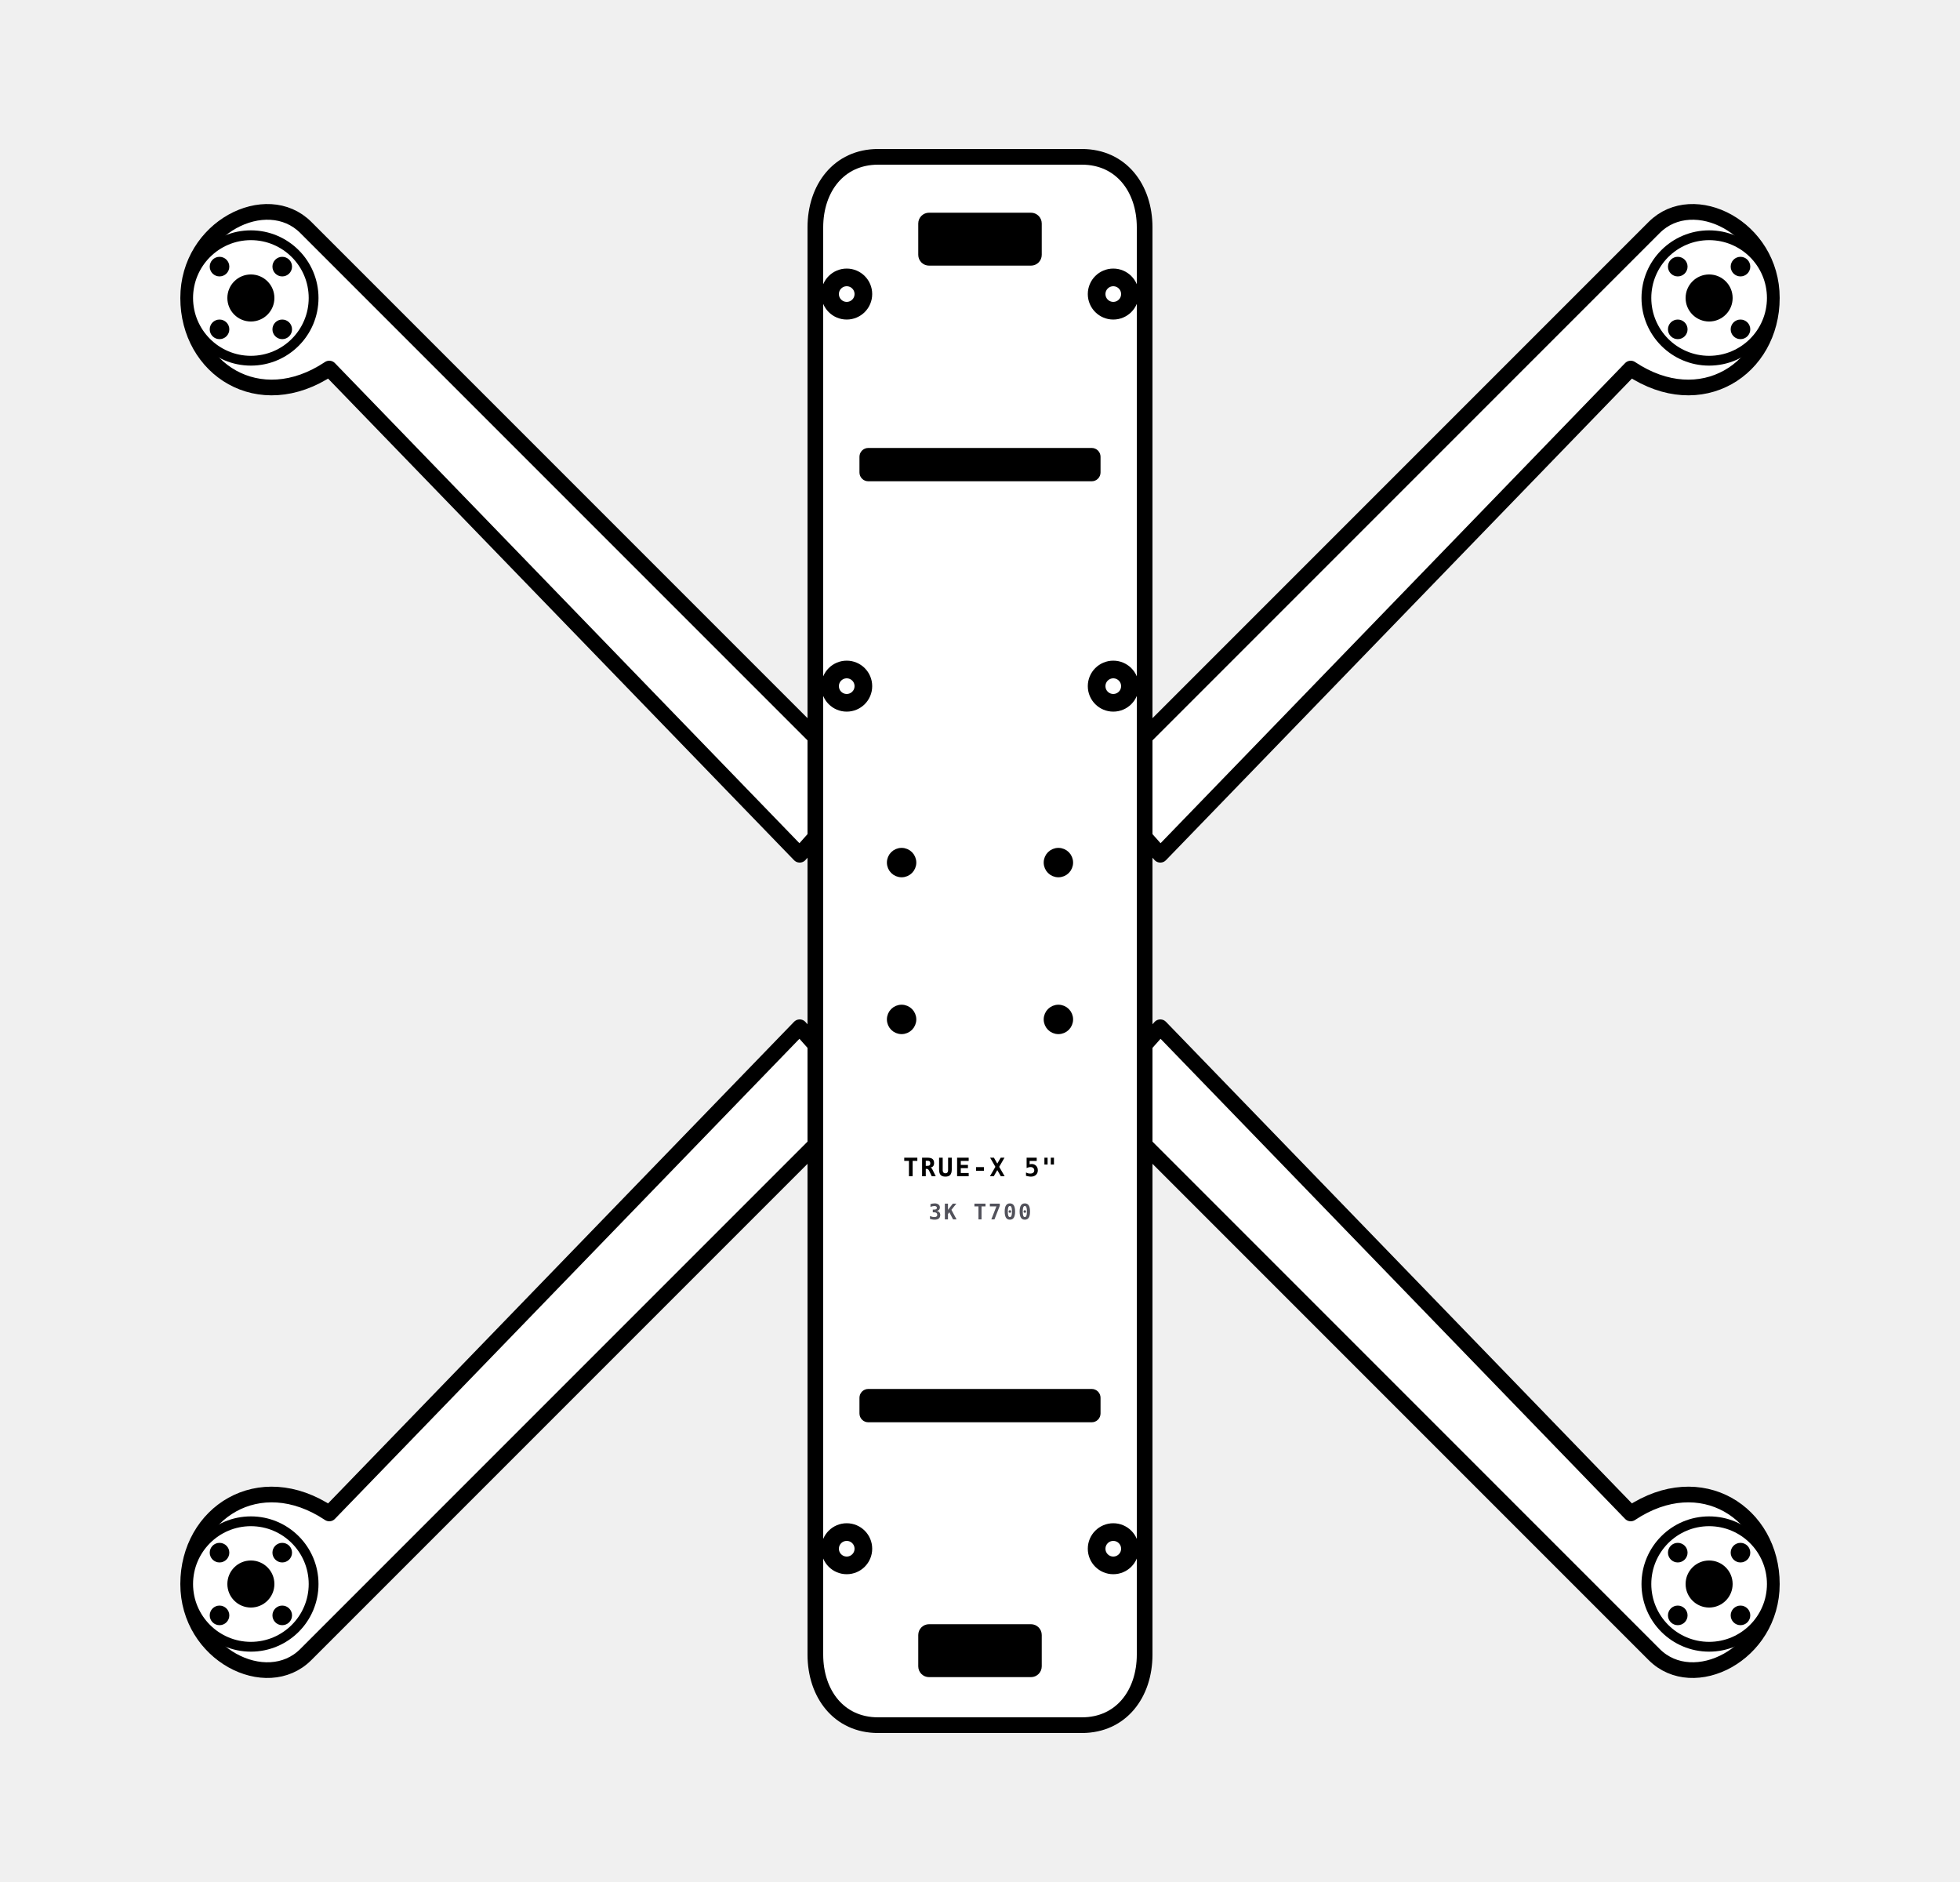
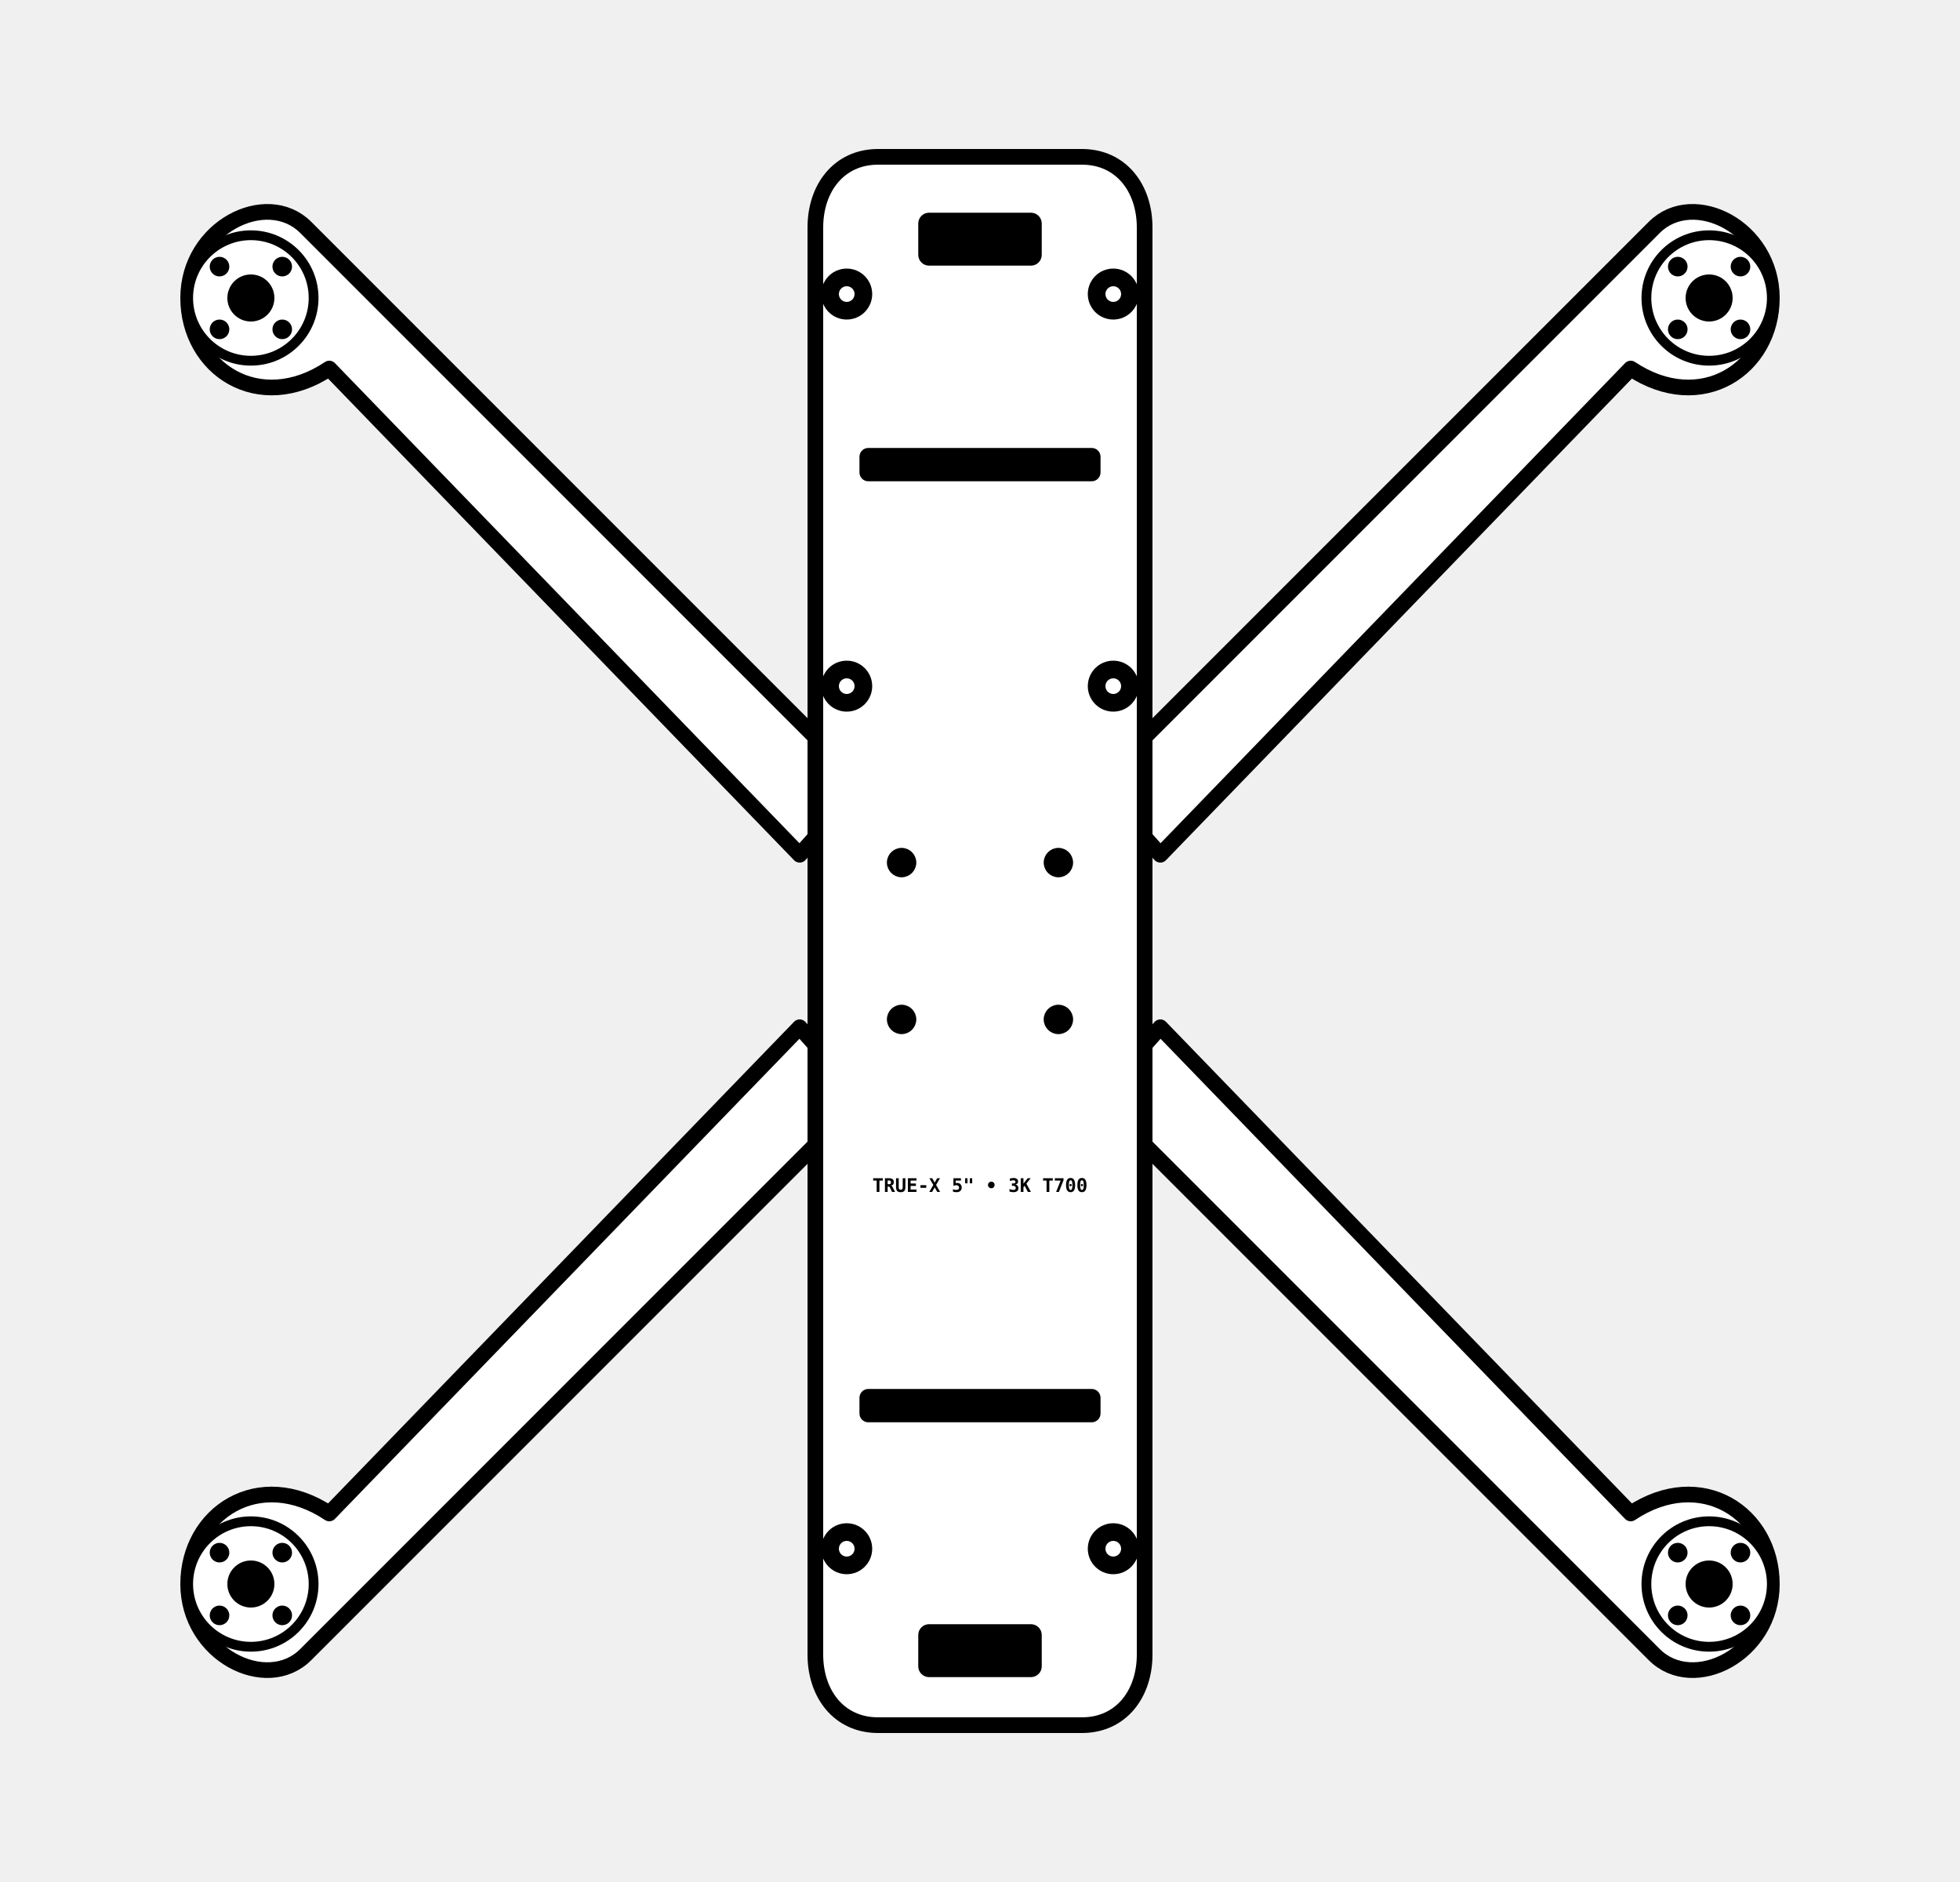
<svg xmlns="http://www.w3.org/2000/svg" viewBox="0 0 500 480" width="500" height="480">
  <g id="frame-top-view">
    <path d="M 220 200 L 78 58 C 68 48, 48 58, 48 76 C 48 94, 66 106, 84 94 L 204 218 Z" fill="#ffffff" stroke="#000000" stroke-width="4" stroke-linejoin="round" />
    <path d="M 280 200 L 422 58 C 432 48, 452 58, 452 76 C 452 94, 434 106, 416 94 L 296 218 Z" fill="#ffffff" stroke="#000000" stroke-width="4" stroke-linejoin="round" />
    <path d="M 204 262 L 84 386 C 66 374, 48 386, 48 404 C 48 422, 68 432, 78 422 L 220 280 Z" fill="#ffffff" stroke="#000000" stroke-width="4" stroke-linejoin="round" />
    <path d="M 296 262 L 416 386 C 434 374, 452 386, 452 404 C 452 422, 432 432, 422 422 L 280 280 Z" fill="#ffffff" stroke="#000000" stroke-width="4" stroke-linejoin="round" />
    <g transform="translate(64, 76)">
      <circle cx="0" cy="0" r="16" fill="#ffffff" stroke="#000000" stroke-width="2.5" />
      <circle cx="0" cy="0" r="6" fill="#000000" />
      <circle cx="-8" cy="-8" r="2.5" fill="#000000" />
      <circle cx="8" cy="-8" r="2.5" fill="#000000" />
      <circle cx="-8" cy="8" r="2.5" fill="#000000" />
      <circle cx="8" cy="8" r="2.5" fill="#000000" />
    </g>
    <g transform="translate(436, 76)">
      <circle cx="0" cy="0" r="16" fill="#ffffff" stroke="#000000" stroke-width="2.5" />
      <circle cx="0" cy="0" r="6" fill="#000000" />
      <circle cx="-8" cy="-8" r="2.5" fill="#000000" />
      <circle cx="8" cy="-8" r="2.5" fill="#000000" />
      <circle cx="-8" cy="8" r="2.5" fill="#000000" />
      <circle cx="8" cy="8" r="2.5" fill="#000000" />
    </g>
    <g transform="translate(64, 404)">
      <circle cx="0" cy="0" r="16" fill="#ffffff" stroke="#000000" stroke-width="2.5" />
      <circle cx="0" cy="0" r="6" fill="#000000" />
      <circle cx="-8" cy="-8" r="2.5" fill="#000000" />
      <circle cx="8" cy="-8" r="2.5" fill="#000000" />
      <circle cx="-8" cy="8" r="2.5" fill="#000000" />
      <circle cx="8" cy="8" r="2.5" fill="#000000" />
    </g>
    <g transform="translate(436, 404)">
      <circle cx="0" cy="0" r="16" fill="#ffffff" stroke="#000000" stroke-width="2.5" />
      <circle cx="0" cy="0" r="6" fill="#000000" />
      <circle cx="-8" cy="-8" r="2.5" fill="#000000" />
      <circle cx="8" cy="-8" r="2.5" fill="#000000" />
      <circle cx="-8" cy="8" r="2.5" fill="#000000" />
      <circle cx="8" cy="8" r="2.5" fill="#000000" />
    </g>
    <path d="M 224 40 L 276 40 C 286 40, 292 48, 292 58 L 292 422 C 292 432, 286 440, 276 440 L 224 440 C 214 440, 208 432, 208 422 L 208 58 C 208 48, 214 40, 224 40 Z" fill="#ffffff" stroke="#000000" stroke-width="4" stroke-linejoin="round" />
    <g fill="#000000" stroke="#000000" stroke-width="1.5">
      <rect x="235" y="55" width="30" height="12" rx="2" />
      <rect x="220" y="115" width="60" height="7" rx="1.5" />
      <circle cx="230" cy="220" r="3" />
      <circle cx="270" cy="220" r="3" />
      <circle cx="230" cy="260" r="3" />
      <circle cx="270" cy="260" r="3" />
      <rect x="220" y="355" width="60" height="7" rx="1.5" />
      <rect x="235" y="415" width="30" height="12" rx="2" />
    </g>
    <g transform="translate(216, 75)">
      <circle cx="0" cy="0" r="5.5" fill="#000000" stroke="#000000" stroke-width="2" />
      <circle cx="0" cy="0" r="2" fill="#ffffff" />
    </g>
    <g transform="translate(284, 75)">
      <circle cx="0" cy="0" r="5.5" fill="#000000" stroke="#000000" stroke-width="2" />
      <circle cx="0" cy="0" r="2" fill="#ffffff" />
    </g>
    <g transform="translate(216, 175)">
      <circle cx="0" cy="0" r="5.5" fill="#000000" stroke="#000000" stroke-width="2" />
      <circle cx="0" cy="0" r="2" fill="#ffffff" />
    </g>
    <g transform="translate(284, 175)">
      <circle cx="0" cy="0" r="5.5" fill="#000000" stroke="#000000" stroke-width="2" />
      <circle cx="0" cy="0" r="2" fill="#ffffff" />
    </g>
    <g transform="translate(216, 395)">
      <circle cx="0" cy="0" r="5.5" fill="#000000" stroke="#000000" stroke-width="2" />
      <circle cx="0" cy="0" r="2" fill="#ffffff" />
    </g>
    <g transform="translate(284, 395)">
      <circle cx="0" cy="0" r="5.5" fill="#000000" stroke="#000000" stroke-width="2" />
      <circle cx="0" cy="0" r="2" fill="#ffffff" />
    </g>
-     <text x="250" y="300" text-anchor="middle" font-family="monospace, sans-serif" font-size="6.5" font-weight="900" fill="#000000" letter-spacing="0.5">
-       TRUE-X 5"
-     </text>
-     <text x="250" y="311" text-anchor="middle" font-family="monospace, sans-serif" font-size="5.5" font-weight="bold" fill="#52525b" letter-spacing="0.5">
-       3K T700
+     <text x="250" y="304" text-anchor="middle" font-family="monospace, sans-serif" font-size="4.8" font-weight="900" fill="#000000">
+       TRUE-X 5" • 3K T700
    </text>
  </g>
</svg>
